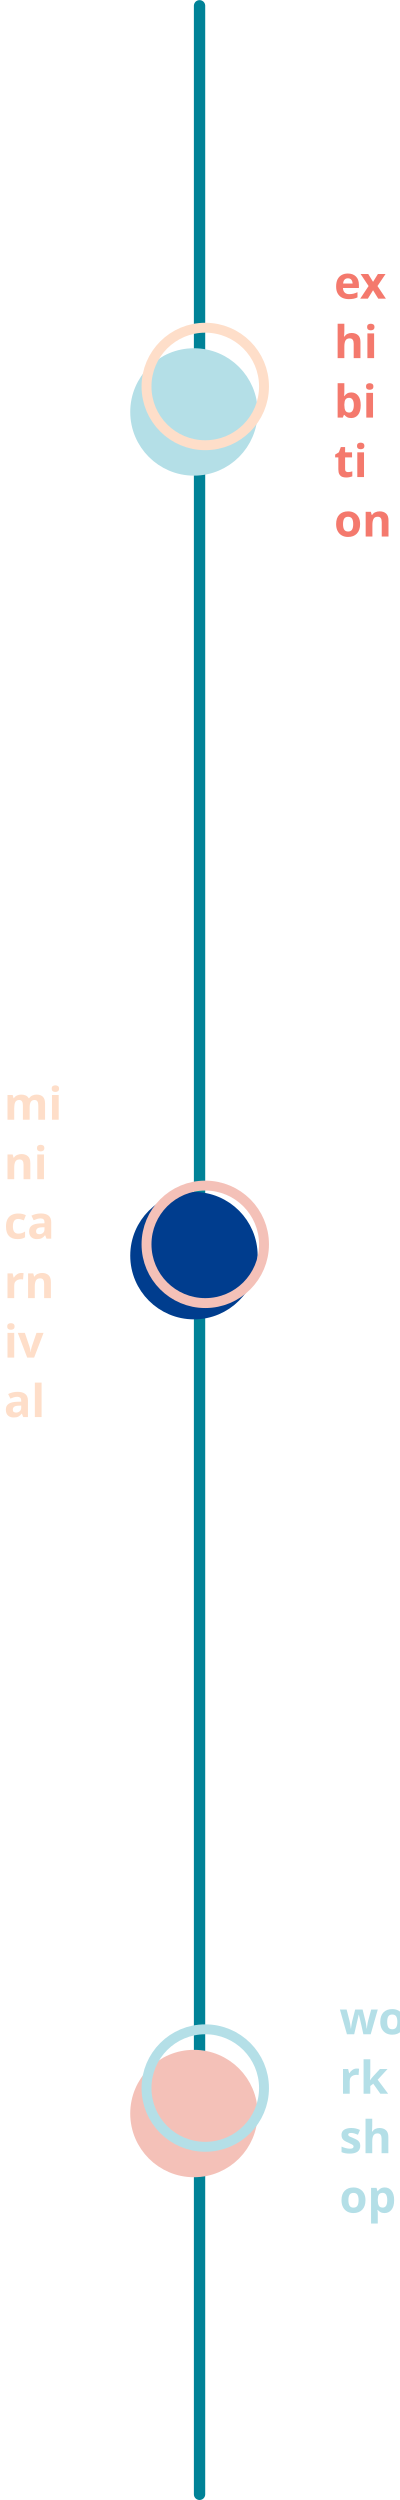
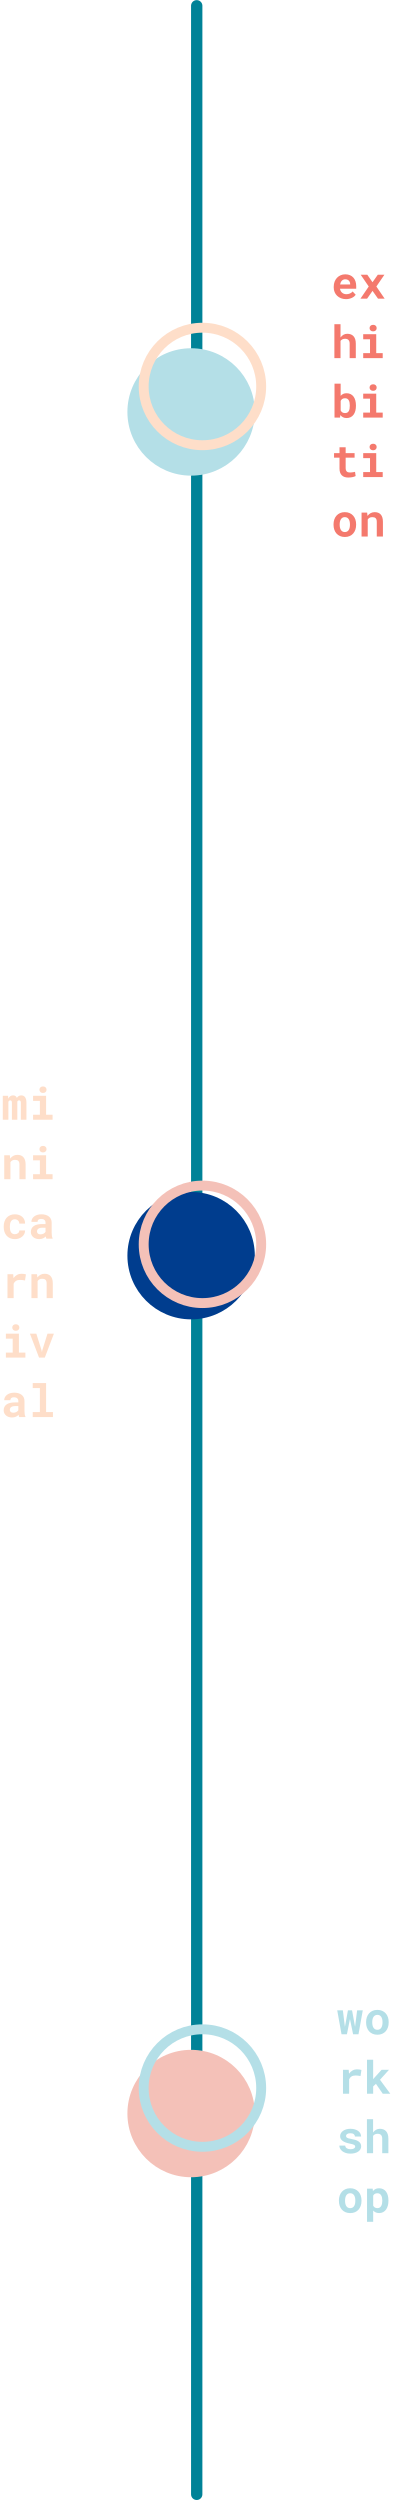
- <svg xmlns="http://www.w3.org/2000/svg" width="141px" height="883px" viewBox="0 0 141 883" version="1.1">
+ <svg xmlns="http://www.w3.org/2000/svg" width="140px" height="883px" viewBox="0 0 140 883" version="1.1">
  <g id="Page-1" stroke="none" stroke-width="1" fill="none" fill-rule="evenodd">
-     <g id="Desktop" transform="translate(-432, -3331)">
-       <g id="timeline-section" transform="translate(-230, 3226)">
-         <g id="timeline" transform="translate(662, 106)">
-           <g transform="translate(45.48047, 0)">
+     <g id="Desktop" transform="translate(-433, -3144)">
+       <g id="timeline-section" transform="translate(45, 3104)">
+         <g id="timeline" transform="translate(388, 41)">
+           <g transform="translate(44.48047, 0)">
            <line x1="-414.461" y1="440.5" x2="464.5" y2="440.5" id="Line-2" stroke="#008297" stroke-width="4" stroke-linecap="round" stroke-linejoin="round" transform="translate(25, 440.5) rotate(-270) translate(-25, -440.5) " />
            <g id="Group" transform="translate(0.519526, 113)">
              <circle id="Oval-Copy-3" fill="#B4DFE7" transform="translate(22.5, 31.5) rotate(-270) translate(-22.5, -31.5) " cx="22.5" cy="31.5" r="22.5" />
              <circle id="Oval-Copy-4" fill="#003D8E" transform="translate(22.5, 329.5) rotate(-270) translate(-22.5, -329.5) " cx="22.5" cy="329.5" r="22.5" />
              <circle id="Oval-Copy-6" fill="#F4C1B8" transform="translate(22.5, 632.5) rotate(-270) translate(-22.5, -632.5) " cx="22.5" cy="632.5" r="22.5" />
              <circle id="Oval" stroke="#FEDEC9" stroke-width="3.5" transform="translate(26.5, 22.5) rotate(-270) translate(-26.5, -22.5) " cx="26.5" cy="22.5" r="20.75" />
              <circle id="Oval-Copy-5" stroke="#F4C1B8" stroke-width="3.5" transform="translate(26.5, 325.5) rotate(-270) translate(-26.5, -325.5) " cx="26.5" cy="325.5" r="20.75" />
              <circle id="Oval-Copy-7" stroke="#B4DFE7" stroke-width="3.5" transform="translate(26.5, 623.5) rotate(-270) translate(-26.5, -623.5) " cx="26.5" cy="623.5" r="20.75" />
            </g>
          </g>
-           <text id="exhibition" font-family="RobotoMono-Bold, Roboto Mono" font-size="16" font-weight="bold" fill="#F4796D">
-             <tspan x="118" y="104.5">ex</tspan>
-             <tspan x="118" y="125.5">hi</tspan>
-             <tspan x="118" y="146.5">bi</tspan>
-             <tspan x="118" y="167.5">ti</tspan>
-             <tspan x="118" y="188.5">on</tspan>
-           </text>
-           <text id="mini-carnival" font-family="RobotoMono-Bold, Roboto Mono" font-size="16" font-weight="bold" fill="#FEDEC9">
-             <tspan x="1.398" y="394.5">mi</tspan>
-             <tspan x="1.398" y="415.5">ni </tspan>
-             <tspan x="1.398" y="436.5">ca</tspan>
-             <tspan x="1.398" y="457.5">rn</tspan>
-             <tspan x="1.398" y="478.5">iv</tspan>
-             <tspan x="1.398" y="499.5">al</tspan>
-           </text>
-           <text id="workshop" font-family="RobotoMono-Bold, Roboto Mono" font-size="16" font-weight="bold" fill="#B4DFE7">
-             <tspan x="119.898" y="717.5">wo</tspan>
-             <tspan x="119.898" y="738.5">rk</tspan>
-             <tspan x="119.898" y="759.5">sh</tspan>
-             <tspan x="119.898" y="780.5">op</tspan>
-           </text>
+           <path d="M122.203,104.656 C122.62,104.656 123.008,104.612 123.367,104.523 C123.727,104.435 124.053,104.319 124.348,104.176 C124.642,104.033 124.897,103.868 125.113,103.684 C125.329,103.499 125.505,103.31 125.641,103.117 L125.641,103.117 L124.555,101.945 C124.43,102.107 124.284,102.247 124.117,102.367 C123.951,102.487 123.771,102.587 123.578,102.668 C123.385,102.749 123.184,102.81 122.973,102.852 C122.762,102.893 122.549,102.914 122.336,102.914 C122.034,102.914 121.755,102.867 121.5,102.773 C121.245,102.68 121.018,102.547 120.82,102.375 C120.622,102.203 120.46,101.999 120.332,101.762 C120.204,101.525 120.12,101.263 120.078,100.977 L120.078,100.977 L125.812,100.977 L125.812,100.055 C125.812,99.435 125.727,98.868 125.555,98.355 C125.383,97.842 125.132,97.404 124.801,97.039 C124.47,96.674 124.066,96.392 123.59,96.191 C123.113,95.991 122.57,95.891 121.961,95.891 C121.372,95.891 120.828,95.997 120.328,96.211 C119.828,96.424 119.396,96.724 119.031,97.109 C118.667,97.495 118.383,97.954 118.18,98.488 C117.977,99.022 117.875,99.612 117.875,100.258 L117.875,100.258 L117.875,100.57 C117.875,101.138 117.978,101.671 118.184,102.168 C118.389,102.665 118.682,103.098 119.062,103.465 C119.443,103.832 119.898,104.122 120.43,104.336 C120.961,104.549 121.552,104.656 122.203,104.656 Z M123.68,99.477 L120.117,99.477 C120.169,99.201 120.247,98.951 120.352,98.727 C120.456,98.503 120.585,98.31 120.738,98.148 C120.892,97.987 121.07,97.863 121.273,97.777 C121.477,97.691 121.701,97.648 121.945,97.648 C122.221,97.648 122.465,97.691 122.676,97.777 C122.887,97.863 123.065,97.98 123.211,98.129 C123.357,98.277 123.469,98.453 123.547,98.656 C123.625,98.859 123.669,99.076 123.68,99.305 L123.68,99.305 L123.68,99.477 Z M129.648,104.5 L131.578,101.734 L133.523,104.5 L135.867,104.5 L132.93,100.195 L135.766,96.047 L133.43,96.047 L131.57,98.688 L129.742,96.047 L127.406,96.047 L130.234,100.195 L127.297,104.5 L129.648,104.5 Z M120.273,125.5 L120.273,119.398 C120.445,119.164 120.665,118.982 120.934,118.852 C121.202,118.721 121.518,118.656 121.883,118.656 C122.133,118.656 122.357,118.689 122.555,118.754 C122.753,118.819 122.922,118.919 123.062,119.055 C123.203,119.19 123.311,119.367 123.387,119.586 C123.462,119.805 123.5,120.065 123.5,120.367 L123.5,120.367 L123.5,125.5 L125.672,125.5 L125.672,120.383 C125.672,119.763 125.598,119.233 125.449,118.793 C125.301,118.353 125.094,117.992 124.828,117.711 C124.562,117.43 124.245,117.223 123.875,117.09 C123.505,116.957 123.099,116.891 122.656,116.891 C122.156,116.891 121.704,117.008 121.301,117.242 C120.897,117.477 120.555,117.799 120.273,118.211 L120.273,118.211 L120.273,113.5 L118.102,113.5 L118.102,125.5 L120.273,125.5 Z M131.781,116.039 C132.167,116.039 132.473,115.931 132.699,115.715 C132.926,115.499 133.039,115.221 133.039,114.883 C133.039,114.544 132.926,114.267 132.699,114.051 C132.473,113.835 132.167,113.727 131.781,113.727 C131.594,113.727 131.423,113.755 131.27,113.812 C131.116,113.87 130.984,113.949 130.875,114.051 C130.766,114.152 130.681,114.275 130.621,114.418 C130.561,114.561 130.531,114.716 130.531,114.883 C130.531,115.049 130.561,115.204 130.621,115.348 C130.681,115.491 130.766,115.613 130.875,115.715 C130.984,115.816 131.116,115.896 131.27,115.953 C131.423,116.01 131.594,116.039 131.781,116.039 Z M135.172,125.5 L135.172,123.734 L132.883,123.734 L132.883,117.047 L128.281,117.047 L128.281,118.82 L130.688,118.82 L130.688,123.734 L128.281,123.734 L128.281,125.5 L135.172,125.5 Z M122.422,146.656 C122.969,146.656 123.448,146.551 123.859,146.34 C124.271,146.129 124.615,145.833 124.891,145.453 C125.167,145.073 125.374,144.62 125.512,144.094 C125.65,143.568 125.719,142.99 125.719,142.359 L125.719,142.359 L125.719,142.195 C125.719,141.57 125.65,140.993 125.512,140.465 C125.374,139.936 125.167,139.482 124.891,139.102 C124.615,138.721 124.27,138.424 123.855,138.211 C123.441,137.997 122.958,137.891 122.406,137.891 C121.948,137.891 121.548,137.971 121.207,138.133 C120.866,138.294 120.57,138.521 120.32,138.812 L120.32,138.812 L120.32,134.5 L118.148,134.5 L118.148,146.5 L120.102,146.5 L120.203,145.602 C120.464,145.935 120.775,146.194 121.137,146.379 C121.499,146.564 121.927,146.656 122.422,146.656 Z M121.875,144.898 C121.469,144.898 121.142,144.815 120.895,144.648 C120.647,144.482 120.456,144.253 120.32,143.961 L120.32,143.961 L120.32,140.594 C120.456,140.302 120.647,140.073 120.895,139.906 C121.142,139.74 121.464,139.656 121.859,139.656 C122.188,139.656 122.461,139.724 122.68,139.859 C122.898,139.995 123.072,140.178 123.199,140.41 C123.327,140.642 123.417,140.911 123.469,141.219 C123.521,141.526 123.547,141.852 123.547,142.195 L123.547,142.195 L123.547,142.359 C123.547,142.724 123.521,143.061 123.469,143.371 C123.417,143.681 123.327,143.949 123.199,144.176 C123.072,144.402 122.901,144.579 122.688,144.707 C122.474,144.835 122.203,144.898 121.875,144.898 Z M131.781,137.039 C132.167,137.039 132.473,136.931 132.699,136.715 C132.926,136.499 133.039,136.221 133.039,135.883 C133.039,135.544 132.926,135.267 132.699,135.051 C132.473,134.835 132.167,134.727 131.781,134.727 C131.594,134.727 131.423,134.755 131.27,134.812 C131.116,134.87 130.984,134.949 130.875,135.051 C130.766,135.152 130.681,135.275 130.621,135.418 C130.561,135.561 130.531,135.716 130.531,135.883 C130.531,136.049 130.561,136.204 130.621,136.348 C130.681,136.491 130.766,136.613 130.875,136.715 C130.984,136.816 131.116,136.896 131.27,136.953 C131.423,137.01 131.594,137.039 131.781,137.039 Z M135.172,146.5 L135.172,144.734 L132.883,144.734 L132.883,138.047 L128.281,138.047 L128.281,139.82 L130.688,139.82 L130.688,144.734 L128.281,144.734 L128.281,146.5 L135.172,146.5 Z M122.984,167.664 C123.224,167.664 123.467,167.652 123.715,167.629 C123.962,167.605 124.201,167.573 124.43,167.531 C124.659,167.49 124.875,167.436 125.078,167.371 C125.281,167.306 125.458,167.229 125.609,167.141 L125.609,167.141 L125.398,165.648 C125.299,165.674 125.181,165.701 125.043,165.727 C124.905,165.753 124.757,165.777 124.598,165.801 C124.439,165.824 124.272,165.844 124.098,165.859 C123.923,165.875 123.753,165.883 123.586,165.883 C123.357,165.883 123.15,165.857 122.965,165.805 C122.78,165.753 122.622,165.665 122.492,165.543 C122.362,165.421 122.262,165.257 122.191,165.051 C122.121,164.845 122.086,164.589 122.086,164.281 L122.086,164.281 L122.086,160.648 L125.242,160.648 L125.242,159.047 L122.086,159.047 L122.086,156.977 L119.914,156.977 L119.914,159.047 L117.984,159.047 L117.984,160.648 L119.914,160.648 L119.914,164.492 C119.914,165.049 119.987,165.527 120.133,165.926 C120.279,166.324 120.486,166.652 120.754,166.91 C121.022,167.168 121.345,167.358 121.723,167.48 C122.1,167.603 122.521,167.664 122.984,167.664 Z M131.781,158.039 C132.167,158.039 132.473,157.931 132.699,157.715 C132.926,157.499 133.039,157.221 133.039,156.883 C133.039,156.544 132.926,156.267 132.699,156.051 C132.473,155.835 132.167,155.727 131.781,155.727 C131.594,155.727 131.423,155.755 131.27,155.812 C131.116,155.87 130.984,155.949 130.875,156.051 C130.766,156.152 130.681,156.275 130.621,156.418 C130.561,156.561 130.531,156.716 130.531,156.883 C130.531,157.049 130.561,157.204 130.621,157.348 C130.681,157.491 130.766,157.613 130.875,157.715 C130.984,157.816 131.116,157.896 131.27,157.953 C131.423,158.01 131.594,158.039 131.781,158.039 Z M135.172,167.5 L135.172,165.734 L132.883,165.734 L132.883,159.047 L128.281,159.047 L128.281,160.82 L130.688,160.82 L130.688,165.734 L128.281,165.734 L128.281,167.5 L135.172,167.5 Z M121.805,188.664 C122.435,188.664 122.997,188.556 123.492,188.34 C123.987,188.124 124.404,187.823 124.742,187.438 C125.081,187.052 125.339,186.598 125.516,186.074 C125.693,185.551 125.781,184.979 125.781,184.359 L125.781,184.359 L125.781,184.195 C125.781,183.581 125.693,183.012 125.516,182.488 C125.339,181.965 125.079,181.51 124.738,181.125 C124.397,180.74 123.979,180.438 123.484,180.219 C122.99,180 122.424,179.891 121.789,179.891 C121.154,179.891 120.59,180 120.098,180.219 C119.605,180.438 119.189,180.74 118.848,181.125 C118.507,181.51 118.247,181.965 118.07,182.488 C117.893,183.012 117.805,183.581 117.805,184.195 L117.805,184.195 L117.805,184.359 C117.805,184.979 117.893,185.551 118.07,186.074 C118.247,186.598 118.507,187.052 118.848,187.438 C119.189,187.823 119.608,188.124 120.105,188.34 C120.603,188.556 121.169,188.664 121.805,188.664 Z M121.805,186.922 C121.477,186.922 121.197,186.854 120.965,186.719 C120.733,186.583 120.544,186.4 120.398,186.168 C120.253,185.936 120.146,185.665 120.078,185.355 C120.01,185.046 119.977,184.714 119.977,184.359 L119.977,184.359 L119.977,184.195 C119.977,183.852 120.01,183.526 120.078,183.219 C120.146,182.911 120.253,182.641 120.398,182.406 C120.544,182.172 120.732,181.987 120.961,181.852 C121.19,181.716 121.466,181.648 121.789,181.648 C122.117,181.648 122.396,181.716 122.625,181.852 C122.854,181.987 123.04,182.172 123.184,182.406 C123.327,182.641 123.432,182.911 123.5,183.219 C123.568,183.526 123.602,183.852 123.602,184.195 L123.602,184.195 L123.602,184.359 C123.602,184.714 123.568,185.046 123.5,185.355 C123.432,185.665 123.327,185.936 123.184,186.168 C123.04,186.4 122.854,186.583 122.625,186.719 C122.396,186.854 122.122,186.922 121.805,186.922 Z M129.883,188.5 L129.883,182.492 C130.044,182.232 130.255,182.027 130.516,181.879 C130.776,181.73 131.091,181.656 131.461,181.656 C131.711,181.656 131.935,181.681 132.133,181.73 C132.331,181.78 132.5,181.867 132.641,181.992 C132.781,182.117 132.889,182.288 132.965,182.504 C133.04,182.72 133.078,182.995 133.078,183.328 L133.078,183.328 L133.078,188.5 L135.25,188.5 L135.25,183.297 C135.25,182.682 135.178,182.16 135.035,181.73 C134.892,181.301 134.691,180.949 134.434,180.676 C134.176,180.402 133.87,180.203 133.516,180.078 C133.161,179.953 132.771,179.891 132.344,179.891 C131.818,179.891 131.339,180.007 130.906,180.238 C130.474,180.47 130.107,180.797 129.805,181.219 L129.805,181.219 L129.672,180.047 L127.703,180.047 L127.703,188.5 L129.883,188.5 Z" id="exhibition" fill="#F4796D" fill-rule="nonzero" />
+           <path d="M2.961,394.5 L2.961,388.172 C3.018,388.016 3.098,387.891 3.199,387.797 C3.301,387.703 3.435,387.656 3.602,387.656 C3.685,387.656 3.763,387.668 3.836,387.691 C3.909,387.715 3.973,387.755 4.027,387.812 C4.082,387.87 4.125,387.951 4.156,388.055 C4.188,388.159 4.203,388.292 4.203,388.453 L4.203,388.453 L4.203,394.5 L6.117,394.5 L6.117,388.047 C6.174,387.927 6.255,387.832 6.359,387.762 C6.464,387.691 6.591,387.656 6.742,387.656 C6.82,387.656 6.897,387.668 6.973,387.691 C7.048,387.715 7.115,387.757 7.172,387.816 C7.229,387.876 7.275,387.958 7.309,388.062 C7.342,388.167 7.359,388.299 7.359,388.461 L7.359,388.461 L7.359,394.5 L9.336,394.5 L9.336,388.469 C9.336,388 9.29,387.603 9.199,387.277 C9.108,386.952 8.98,386.686 8.816,386.48 C8.652,386.275 8.46,386.125 8.238,386.031 C8.017,385.938 7.779,385.891 7.523,385.891 C7.159,385.891 6.848,385.97 6.59,386.129 C6.332,386.288 6.12,386.508 5.953,386.789 C5.745,386.19 5.299,385.891 4.617,385.891 C4.211,385.891 3.866,385.996 3.582,386.207 C3.298,386.418 3.076,386.706 2.914,387.07 L2.914,387.07 L2.852,386.047 L0.984,386.047 L0.984,394.5 L2.961,394.5 Z M15.18,385.039 C15.565,385.039 15.871,384.931 16.098,384.715 C16.324,384.499 16.438,384.221 16.438,383.883 C16.438,383.544 16.324,383.267 16.098,383.051 C15.871,382.835 15.565,382.727 15.18,382.727 C14.992,382.727 14.822,382.755 14.668,382.812 C14.514,382.87 14.383,382.949 14.273,383.051 C14.164,383.152 14.079,383.275 14.02,383.418 C13.96,383.561 13.93,383.716 13.93,383.883 C13.93,384.049 13.96,384.204 14.02,384.348 C14.079,384.491 14.164,384.613 14.273,384.715 C14.383,384.816 14.514,384.896 14.668,384.953 C14.822,385.01 14.992,385.039 15.18,385.039 Z M18.57,394.5 L18.57,392.734 L16.281,392.734 L16.281,386.047 L11.68,386.047 L11.68,387.82 L14.086,387.82 L14.086,392.734 L11.68,392.734 L11.68,394.5 L18.57,394.5 Z M3.68,415.5 L3.68,409.492 C3.841,409.232 4.052,409.027 4.312,408.879 C4.573,408.73 4.888,408.656 5.258,408.656 C5.508,408.656 5.732,408.681 5.93,408.73 C6.128,408.78 6.297,408.867 6.438,408.992 C6.578,409.117 6.686,409.288 6.762,409.504 C6.837,409.72 6.875,409.995 6.875,410.328 L6.875,410.328 L6.875,415.5 L9.047,415.5 L9.047,410.297 C9.047,409.682 8.975,409.16 8.832,408.73 C8.689,408.301 8.488,407.949 8.23,407.676 C7.973,407.402 7.667,407.203 7.312,407.078 C6.958,406.953 6.568,406.891 6.141,406.891 C5.615,406.891 5.135,407.007 4.703,407.238 C4.271,407.47 3.904,407.797 3.602,408.219 L3.602,408.219 L3.469,407.047 L1.5,407.047 L1.5,415.5 L3.68,415.5 Z M15.18,406.039 C15.565,406.039 15.871,405.931 16.098,405.715 C16.324,405.499 16.438,405.221 16.438,404.883 C16.438,404.544 16.324,404.267 16.098,404.051 C15.871,403.835 15.565,403.727 15.18,403.727 C14.992,403.727 14.822,403.755 14.668,403.812 C14.514,403.87 14.383,403.949 14.273,404.051 C14.164,404.152 14.079,404.275 14.02,404.418 C13.96,404.561 13.93,404.716 13.93,404.883 C13.93,405.049 13.96,405.204 14.02,405.348 C14.079,405.491 14.164,405.613 14.273,405.715 C14.383,405.816 14.514,405.896 14.668,405.953 C14.822,406.01 14.992,406.039 15.18,406.039 Z M18.57,415.5 L18.57,413.734 L16.281,413.734 L16.281,407.047 L11.68,407.047 L11.68,408.82 L14.086,408.82 L14.086,413.734 L11.68,413.734 L11.68,415.5 L18.57,415.5 Z M5.281,436.664 C5.766,436.664 6.225,436.587 6.66,436.434 C7.095,436.28 7.477,436.068 7.805,435.797 C8.133,435.526 8.392,435.203 8.582,434.828 C8.772,434.453 8.862,434.047 8.852,433.609 L8.852,433.609 L6.805,433.609 C6.815,433.807 6.78,433.987 6.699,434.148 C6.618,434.31 6.505,434.448 6.359,434.562 C6.214,434.677 6.044,434.766 5.852,434.828 C5.659,434.891 5.456,434.922 5.242,434.922 C4.893,434.922 4.605,434.852 4.379,434.711 C4.152,434.57 3.973,434.384 3.84,434.152 C3.707,433.921 3.615,433.652 3.562,433.348 C3.51,433.043 3.484,432.727 3.484,432.398 L3.484,432.398 L3.484,432.164 C3.484,431.841 3.512,431.529 3.566,431.227 C3.621,430.924 3.715,430.656 3.848,430.422 C3.98,430.188 4.159,430 4.383,429.859 C4.607,429.719 4.891,429.648 5.234,429.648 C5.469,429.648 5.685,429.689 5.883,429.77 C6.081,429.85 6.25,429.958 6.391,430.094 C6.531,430.229 6.638,430.391 6.711,430.578 C6.784,430.766 6.815,430.964 6.805,431.172 L6.805,431.172 L8.852,431.172 C8.862,430.672 8.779,430.22 8.602,429.816 C8.424,429.413 8.176,429.069 7.855,428.785 C7.535,428.501 7.154,428.281 6.711,428.125 C6.268,427.969 5.786,427.891 5.266,427.891 C4.615,427.891 4.043,428.003 3.551,428.227 C3.059,428.451 2.646,428.755 2.312,429.141 C1.979,429.526 1.729,429.978 1.562,430.496 C1.396,431.014 1.312,431.57 1.312,432.164 L1.312,432.164 L1.312,432.398 C1.312,432.992 1.397,433.548 1.566,434.066 C1.736,434.585 1.986,435.036 2.316,435.422 C2.647,435.807 3.06,436.111 3.555,436.332 C4.049,436.553 4.625,436.664 5.281,436.664 Z M13.852,436.656 C14.117,436.656 14.365,436.632 14.594,436.582 C14.823,436.533 15.033,436.465 15.223,436.379 C15.413,436.293 15.586,436.193 15.742,436.078 C15.898,435.964 16.036,435.841 16.156,435.711 C16.182,435.862 16.214,436.005 16.25,436.141 C16.286,436.276 16.331,436.396 16.383,436.5 L16.383,436.5 L18.586,436.5 L18.586,436.367 C18.477,436.154 18.393,435.898 18.336,435.602 C18.279,435.305 18.25,434.93 18.25,434.477 L18.25,434.477 L18.25,430.852 C18.25,430.362 18.159,429.931 17.977,429.559 C17.794,429.186 17.542,428.878 17.219,428.633 C16.896,428.388 16.514,428.203 16.074,428.078 C15.634,427.953 15.159,427.891 14.648,427.891 C14.081,427.891 13.577,427.962 13.137,428.105 C12.697,428.249 12.324,428.443 12.02,428.688 C11.715,428.932 11.483,429.216 11.324,429.539 C11.165,429.862 11.086,430.203 11.086,430.562 L11.086,430.562 L13.258,430.562 C13.258,430.245 13.359,429.991 13.562,429.801 C13.766,429.611 14.089,429.516 14.531,429.516 C15.031,429.516 15.414,429.634 15.68,429.871 C15.945,430.108 16.078,430.43 16.078,430.836 L16.078,430.836 L16.078,431.336 L14.867,431.336 C13.549,431.336 12.559,431.579 11.895,432.066 C11.23,432.553 10.898,433.242 10.898,434.133 C10.898,434.497 10.971,434.835 11.117,435.145 C11.263,435.454 11.466,435.721 11.727,435.945 C11.987,436.169 12.298,436.344 12.66,436.469 C13.022,436.594 13.419,436.656 13.852,436.656 Z M14.312,434.977 C13.896,434.977 13.585,434.88 13.379,434.688 C13.173,434.495 13.07,434.253 13.07,433.961 C13.07,433.768 13.107,433.59 13.18,433.426 C13.253,433.262 13.365,433.121 13.516,433.004 C13.667,432.887 13.862,432.796 14.102,432.73 C14.341,432.665 14.63,432.633 14.969,432.633 L14.969,432.633 L16.078,432.633 L16.078,434.086 C16.016,434.195 15.93,434.303 15.82,434.41 C15.711,434.517 15.581,434.612 15.43,434.695 C15.279,434.779 15.109,434.846 14.922,434.898 C14.734,434.951 14.531,434.977 14.312,434.977 Z M4.812,457.5 L4.812,452.422 C4.995,451.984 5.27,451.648 5.637,451.414 C6.004,451.18 6.492,451.062 7.102,451.062 C7.372,451.062 7.658,451.079 7.957,451.113 C8.257,451.147 8.549,451.198 8.836,451.266 L8.836,451.266 L9.156,449.102 C8.984,449.049 8.759,449.001 8.48,448.957 C8.202,448.913 7.898,448.891 7.57,448.891 C7.003,448.891 6.479,449.027 6,449.301 C5.521,449.574 5.109,449.951 4.766,450.43 L4.766,450.43 L4.664,449.047 L2.641,449.047 L2.641,457.5 L4.812,457.5 Z M13.281,457.5 L13.281,451.492 C13.443,451.232 13.654,451.027 13.914,450.879 C14.174,450.73 14.49,450.656 14.859,450.656 C15.109,450.656 15.333,450.681 15.531,450.73 C15.729,450.78 15.898,450.867 16.039,450.992 C16.18,451.117 16.288,451.288 16.363,451.504 C16.439,451.72 16.477,451.995 16.477,452.328 L16.477,452.328 L16.477,457.5 L18.648,457.5 L18.648,452.297 C18.648,451.682 18.577,451.16 18.434,450.73 C18.29,450.301 18.09,449.949 17.832,449.676 C17.574,449.402 17.268,449.203 16.914,449.078 C16.56,448.953 16.169,448.891 15.742,448.891 C15.216,448.891 14.737,449.007 14.305,449.238 C13.872,449.47 13.505,449.797 13.203,450.219 L13.203,450.219 L13.07,449.047 L11.102,449.047 L11.102,457.5 L13.281,457.5 Z M5.578,469.039 C5.964,469.039 6.27,468.931 6.496,468.715 C6.723,468.499 6.836,468.221 6.836,467.883 C6.836,467.544 6.723,467.267 6.496,467.051 C6.27,466.835 5.964,466.727 5.578,466.727 C5.391,466.727 5.22,466.755 5.066,466.812 C4.913,466.87 4.781,466.949 4.672,467.051 C4.562,467.152 4.478,467.275 4.418,467.418 C4.358,467.561 4.328,467.716 4.328,467.883 C4.328,468.049 4.358,468.204 4.418,468.348 C4.478,468.491 4.562,468.613 4.672,468.715 C4.781,468.816 4.913,468.896 5.066,468.953 C5.22,469.01 5.391,469.039 5.578,469.039 Z M8.969,478.5 L8.969,476.734 L6.68,476.734 L6.68,470.047 L2.078,470.047 L2.078,471.82 L4.484,471.82 L4.484,476.734 L2.078,476.734 L2.078,478.5 L8.969,478.5 Z M15.828,478.5 L19.039,470.047 L16.773,470.047 L14.914,476.016 L14.805,476.602 L14.695,475.992 L12.828,470.047 L10.562,470.047 L13.789,478.5 L15.828,478.5 Z M4.25,499.656 C4.516,499.656 4.763,499.632 4.992,499.582 C5.221,499.533 5.431,499.465 5.621,499.379 C5.811,499.293 5.984,499.193 6.141,499.078 C6.297,498.964 6.435,498.841 6.555,498.711 C6.581,498.862 6.612,499.005 6.648,499.141 C6.685,499.276 6.729,499.396 6.781,499.5 L6.781,499.5 L8.984,499.5 L8.984,499.367 C8.875,499.154 8.792,498.898 8.734,498.602 C8.677,498.305 8.648,497.93 8.648,497.477 L8.648,497.477 L8.648,493.852 C8.648,493.362 8.557,492.931 8.375,492.559 C8.193,492.186 7.94,491.878 7.617,491.633 C7.294,491.388 6.913,491.203 6.473,491.078 C6.033,490.953 5.557,490.891 5.047,490.891 C4.479,490.891 3.975,490.962 3.535,491.105 C3.095,491.249 2.723,491.443 2.418,491.688 C2.113,491.932 1.882,492.216 1.723,492.539 C1.564,492.862 1.484,493.203 1.484,493.562 L1.484,493.562 L3.656,493.562 C3.656,493.245 3.758,492.991 3.961,492.801 C4.164,492.611 4.487,492.516 4.93,492.516 C5.43,492.516 5.812,492.634 6.078,492.871 C6.344,493.108 6.477,493.43 6.477,493.836 L6.477,493.836 L6.477,494.336 L5.266,494.336 C3.948,494.336 2.957,494.579 2.293,495.066 C1.629,495.553 1.297,496.242 1.297,497.133 C1.297,497.497 1.37,497.835 1.516,498.145 C1.661,498.454 1.865,498.721 2.125,498.945 C2.385,499.169 2.697,499.344 3.059,499.469 C3.421,499.594 3.818,499.656 4.25,499.656 Z M4.711,497.977 C4.294,497.977 3.983,497.88 3.777,497.688 C3.572,497.495 3.469,497.253 3.469,496.961 C3.469,496.768 3.505,496.59 3.578,496.426 C3.651,496.262 3.763,496.121 3.914,496.004 C4.065,495.887 4.26,495.796 4.5,495.73 C4.74,495.665 5.029,495.633 5.367,495.633 L5.367,495.633 L6.477,495.633 L6.477,497.086 C6.414,497.195 6.328,497.303 6.219,497.41 C6.109,497.517 5.979,497.612 5.828,497.695 C5.677,497.779 5.508,497.846 5.32,497.898 C5.133,497.951 4.93,497.977 4.711,497.977 Z M18.703,499.5 L18.703,497.734 L16.281,497.734 L16.281,487.5 L11.555,487.5 L11.555,489.273 L14.086,489.273 L14.086,497.734 L11.555,497.734 L11.555,499.5 L18.703,499.5 Z" id="minicarnival" fill="#FEDEC9" fill-rule="nonzero" />
+           <path d="M122.531,717.5 L123.602,712.125 L124.711,717.5 L126.617,717.5 L128.133,709.047 L126.141,709.047 L125.406,714.852 L124.344,709.047 L122.891,709.047 L121.828,714.875 L121.094,709.047 L119.109,709.047 L120.625,717.5 L122.531,717.5 Z M133.305,717.664 C133.935,717.664 134.497,717.556 134.992,717.34 C135.487,717.124 135.904,716.823 136.242,716.438 C136.581,716.052 136.839,715.598 137.016,715.074 C137.193,714.551 137.281,713.979 137.281,713.359 L137.281,713.359 L137.281,713.195 C137.281,712.581 137.193,712.012 137.016,711.488 C136.839,710.965 136.579,710.51 136.238,710.125 C135.897,709.74 135.479,709.438 134.984,709.219 C134.49,709 133.924,708.891 133.289,708.891 C132.654,708.891 132.09,709 131.598,709.219 C131.105,709.438 130.689,709.74 130.348,710.125 C130.007,710.51 129.747,710.965 129.57,711.488 C129.393,712.012 129.305,712.581 129.305,713.195 L129.305,713.195 L129.305,713.359 C129.305,713.979 129.393,714.551 129.57,715.074 C129.747,715.598 130.007,716.052 130.348,716.438 C130.689,716.823 131.108,717.124 131.605,717.34 C132.103,717.556 132.669,717.664 133.305,717.664 Z M133.305,715.922 C132.977,715.922 132.697,715.854 132.465,715.719 C132.233,715.583 132.044,715.4 131.898,715.168 C131.753,714.936 131.646,714.665 131.578,714.355 C131.51,714.046 131.477,713.714 131.477,713.359 L131.477,713.359 L131.477,713.195 C131.477,712.852 131.51,712.526 131.578,712.219 C131.646,711.911 131.753,711.641 131.898,711.406 C132.044,711.172 132.232,710.987 132.461,710.852 C132.69,710.716 132.966,710.648 133.289,710.648 C133.617,710.648 133.896,710.716 134.125,710.852 C134.354,710.987 134.54,711.172 134.684,711.406 C134.827,711.641 134.932,711.911 135,712.219 C135.068,712.526 135.102,712.852 135.102,713.195 L135.102,713.195 L135.102,713.359 C135.102,713.714 135.068,714.046 135,714.355 C134.932,714.665 134.827,714.936 134.684,715.168 C134.54,715.4 134.354,715.583 134.125,715.719 C133.896,715.854 133.622,715.922 133.305,715.922 Z M123.312,738.5 L123.312,733.422 C123.495,732.984 123.77,732.648 124.137,732.414 C124.504,732.18 124.992,732.062 125.602,732.062 C125.872,732.062 126.158,732.079 126.457,732.113 C126.757,732.147 127.049,732.198 127.336,732.266 L127.336,732.266 L127.656,730.102 C127.484,730.049 127.259,730.001 126.98,729.957 C126.702,729.913 126.398,729.891 126.07,729.891 C125.503,729.891 124.979,730.027 124.5,730.301 C124.021,730.574 123.609,730.951 123.266,731.43 L123.266,731.43 L123.164,730.047 L121.141,730.047 L121.141,738.5 L123.312,738.5 Z M131.797,738.5 L131.797,735.922 L132.781,735.008 L135.18,738.5 L137.844,738.5 L134.211,733.57 L137.398,730.047 L134.789,730.047 L132.453,732.609 L131.797,733.359 L131.797,726.5 L129.625,726.5 L129.625,738.5 L131.797,738.5 Z M123.758,759.664 C124.336,759.664 124.859,759.6 125.328,759.473 C125.797,759.345 126.197,759.167 126.527,758.938 C126.858,758.708 127.113,758.436 127.293,758.121 C127.473,757.806 127.562,757.461 127.562,757.086 C127.562,756.68 127.473,756.329 127.293,756.035 C127.113,755.741 126.865,755.491 126.547,755.285 C126.229,755.079 125.852,754.911 125.414,754.781 C124.977,754.651 124.503,754.544 123.992,754.461 C123.638,754.409 123.346,754.348 123.117,754.277 C122.888,754.207 122.707,754.129 122.574,754.043 C122.441,753.957 122.349,753.861 122.297,753.754 C122.245,753.647 122.219,753.531 122.219,753.406 C122.219,753.141 122.348,752.917 122.605,752.734 C122.863,752.552 123.245,752.461 123.75,752.461 C124.292,752.461 124.695,752.572 124.961,752.793 C125.227,753.014 125.359,753.289 125.359,753.617 L125.359,753.617 L127.531,753.617 C127.531,753.227 127.445,752.865 127.273,752.531 C127.102,752.198 126.853,751.91 126.527,751.668 C126.202,751.426 125.805,751.236 125.336,751.098 C124.867,750.96 124.339,750.891 123.75,750.891 C123.188,750.891 122.682,750.961 122.234,751.102 C121.786,751.242 121.406,751.432 121.094,751.672 C120.781,751.911 120.542,752.19 120.375,752.508 C120.208,752.826 120.125,753.159 120.125,753.508 C120.125,753.867 120.207,754.185 120.371,754.461 C120.535,754.737 120.763,754.98 121.055,755.191 C121.346,755.402 121.697,755.582 122.105,755.73 C122.514,755.879 122.966,756.003 123.461,756.102 C123.852,756.174 124.174,756.247 124.43,756.32 C124.685,756.393 124.889,756.473 125.043,756.559 C125.197,756.645 125.303,756.737 125.363,756.836 C125.423,756.935 125.453,757.049 125.453,757.18 C125.453,757.451 125.312,757.672 125.031,757.844 C124.75,758.016 124.341,758.102 123.805,758.102 C123.57,758.102 123.342,758.078 123.121,758.031 C122.9,757.984 122.703,757.91 122.531,757.809 C122.359,757.707 122.219,757.574 122.109,757.41 C122,757.246 121.938,757.049 121.922,756.82 L121.922,756.82 L119.852,756.82 C119.852,757.164 119.936,757.507 120.105,757.848 C120.275,758.189 120.523,758.493 120.852,758.762 C121.18,759.03 121.587,759.247 122.074,759.414 C122.561,759.581 123.122,759.664 123.758,759.664 Z M131.773,759.5 L131.773,753.398 C131.945,753.164 132.165,752.982 132.434,752.852 C132.702,752.721 133.018,752.656 133.383,752.656 C133.633,752.656 133.857,752.689 134.055,752.754 C134.253,752.819 134.422,752.919 134.562,753.055 C134.703,753.19 134.811,753.367 134.887,753.586 C134.962,753.805 135,754.065 135,754.367 L135,754.367 L135,759.5 L137.172,759.5 L137.172,754.383 C137.172,753.763 137.098,753.233 136.949,752.793 C136.801,752.353 136.594,751.992 136.328,751.711 C136.062,751.43 135.745,751.223 135.375,751.09 C135.005,750.957 134.599,750.891 134.156,750.891 C133.656,750.891 133.204,751.008 132.801,751.242 C132.397,751.477 132.055,751.799 131.773,752.211 L131.773,752.211 L131.773,747.5 L129.602,747.5 L129.602,759.5 L131.773,759.5 Z M123.703,780.664 C124.333,780.664 124.896,780.556 125.391,780.34 C125.885,780.124 126.302,779.823 126.641,779.438 C126.979,779.052 127.237,778.598 127.414,778.074 C127.591,777.551 127.68,776.979 127.68,776.359 L127.68,776.359 L127.68,776.195 C127.68,775.581 127.591,775.012 127.414,774.488 C127.237,773.965 126.978,773.51 126.637,773.125 C126.296,772.74 125.878,772.438 125.383,772.219 C124.888,772 124.323,771.891 123.688,771.891 C123.052,771.891 122.488,772 121.996,772.219 C121.504,772.438 121.087,772.74 120.746,773.125 C120.405,773.51 120.146,773.965 119.969,774.488 C119.792,775.012 119.703,775.581 119.703,776.195 L119.703,776.195 L119.703,776.359 C119.703,776.979 119.792,777.551 119.969,778.074 C120.146,778.598 120.405,779.052 120.746,779.438 C121.087,779.823 121.507,780.124 122.004,780.34 C122.501,780.556 123.068,780.664 123.703,780.664 Z M123.703,778.922 C123.375,778.922 123.095,778.854 122.863,778.719 C122.632,778.583 122.443,778.4 122.297,778.168 C122.151,777.936 122.044,777.665 121.977,777.355 C121.909,777.046 121.875,776.714 121.875,776.359 L121.875,776.359 L121.875,776.195 C121.875,775.852 121.909,775.526 121.977,775.219 C122.044,774.911 122.151,774.641 122.297,774.406 C122.443,774.172 122.63,773.987 122.859,773.852 C123.089,773.716 123.365,773.648 123.688,773.648 C124.016,773.648 124.294,773.716 124.523,773.852 C124.753,773.987 124.939,774.172 125.082,774.406 C125.225,774.641 125.331,774.911 125.398,775.219 C125.466,775.526 125.5,775.852 125.5,776.195 L125.5,776.195 L125.5,776.359 C125.5,776.714 125.466,777.046 125.398,777.355 C125.331,777.665 125.225,777.936 125.082,778.168 C124.939,778.4 124.753,778.583 124.523,778.719 C124.294,778.854 124.021,778.922 123.703,778.922 Z M131.805,783.75 L131.805,779.766 C132.06,780.047 132.359,780.266 132.703,780.422 C133.047,780.578 133.445,780.656 133.898,780.656 C134.43,780.656 134.901,780.547 135.312,780.328 C135.724,780.109 136.069,779.809 136.348,779.426 C136.626,779.043 136.837,778.589 136.98,778.062 C137.124,777.536 137.195,776.966 137.195,776.352 L137.195,776.352 L137.195,776.188 C137.195,775.547 137.124,774.962 136.98,774.434 C136.837,773.905 136.625,773.452 136.344,773.074 C136.062,772.697 135.716,772.405 135.305,772.199 C134.893,771.993 134.419,771.891 133.883,771.891 C133.409,771.891 132.995,771.977 132.641,772.148 C132.286,772.32 131.979,772.562 131.719,772.875 L131.719,772.875 L131.641,772.047 L129.633,772.047 L129.633,783.75 L131.805,783.75 Z M133.32,778.914 C132.93,778.914 132.613,778.835 132.371,778.676 C132.129,778.517 131.94,778.305 131.805,778.039 L131.805,778.039 L131.805,774.508 C131.94,774.237 132.129,774.027 132.371,773.879 C132.613,773.73 132.924,773.656 133.305,773.656 C133.612,773.656 133.874,773.721 134.09,773.852 C134.306,773.982 134.483,774.16 134.621,774.387 C134.759,774.613 134.861,774.882 134.926,775.191 C134.991,775.501 135.023,775.833 135.023,776.188 L135.023,776.188 L135.023,776.352 C135.023,776.701 134.992,777.03 134.93,777.34 C134.867,777.65 134.768,777.922 134.633,778.156 C134.497,778.391 134.322,778.576 134.105,778.711 C133.889,778.846 133.628,778.914 133.32,778.914 Z" id="workshop" fill="#B4DFE7" fill-rule="nonzero" />
        </g>
      </g>
    </g>
  </g>
</svg>
